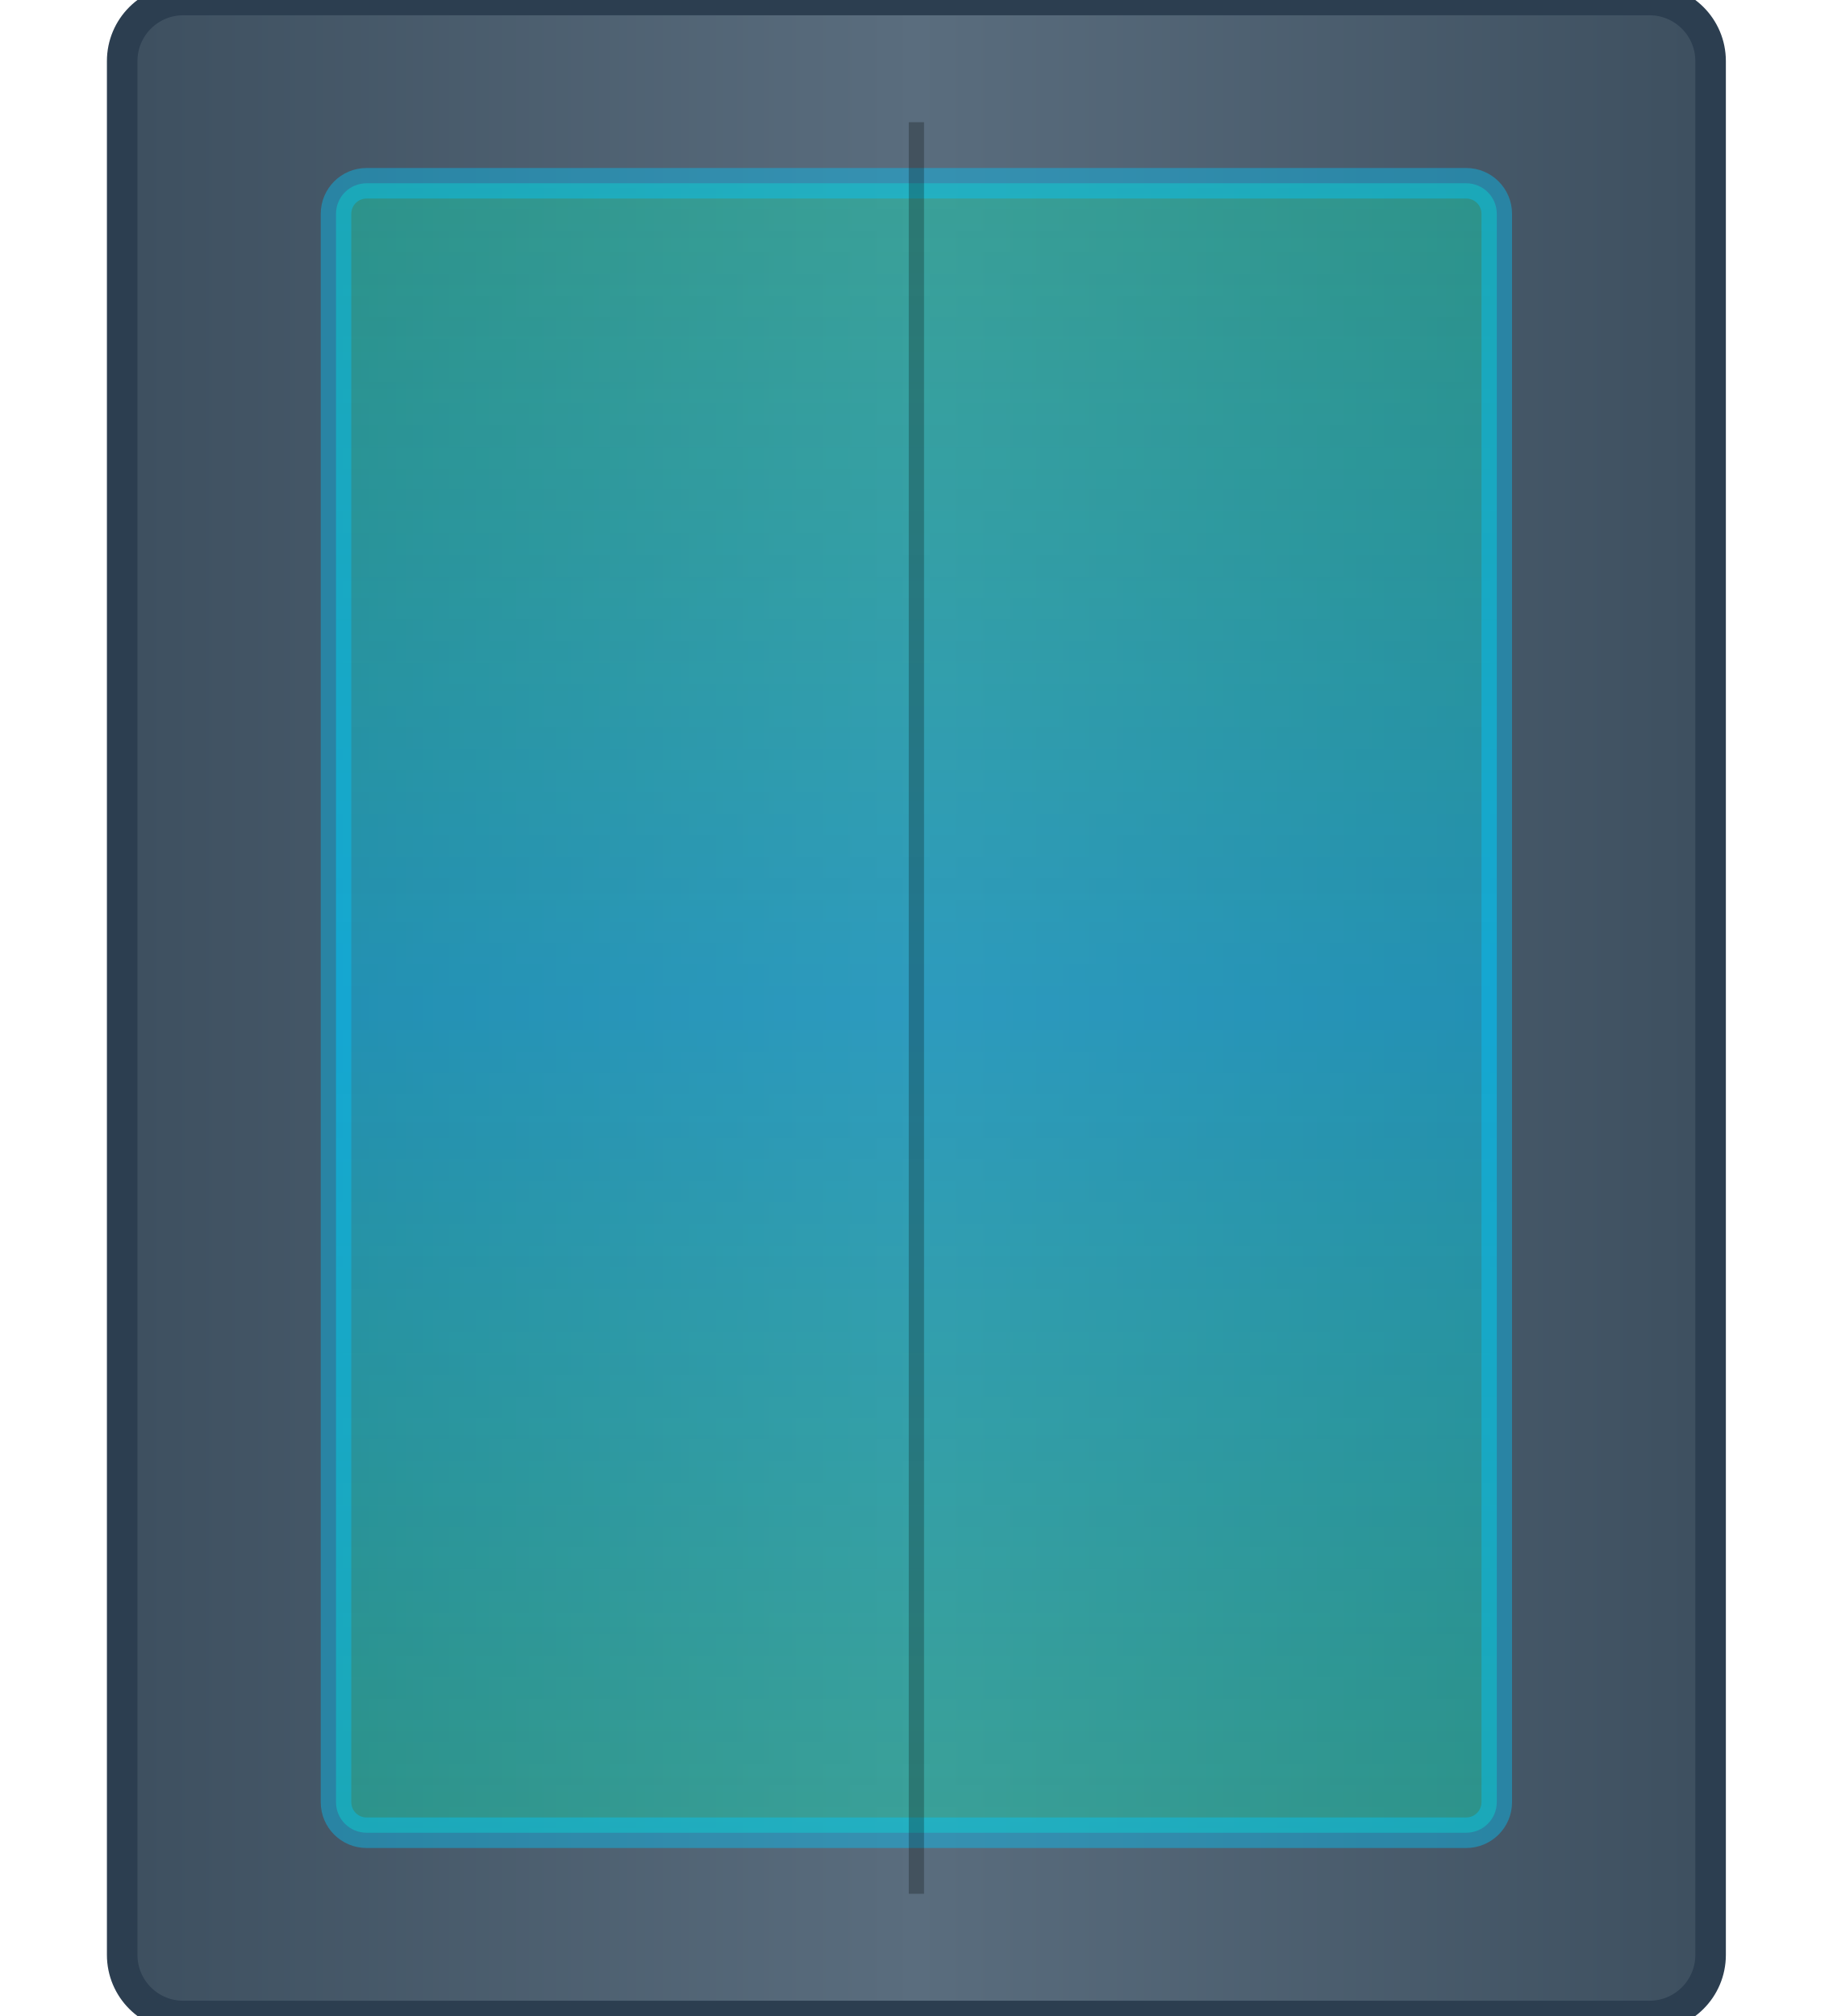
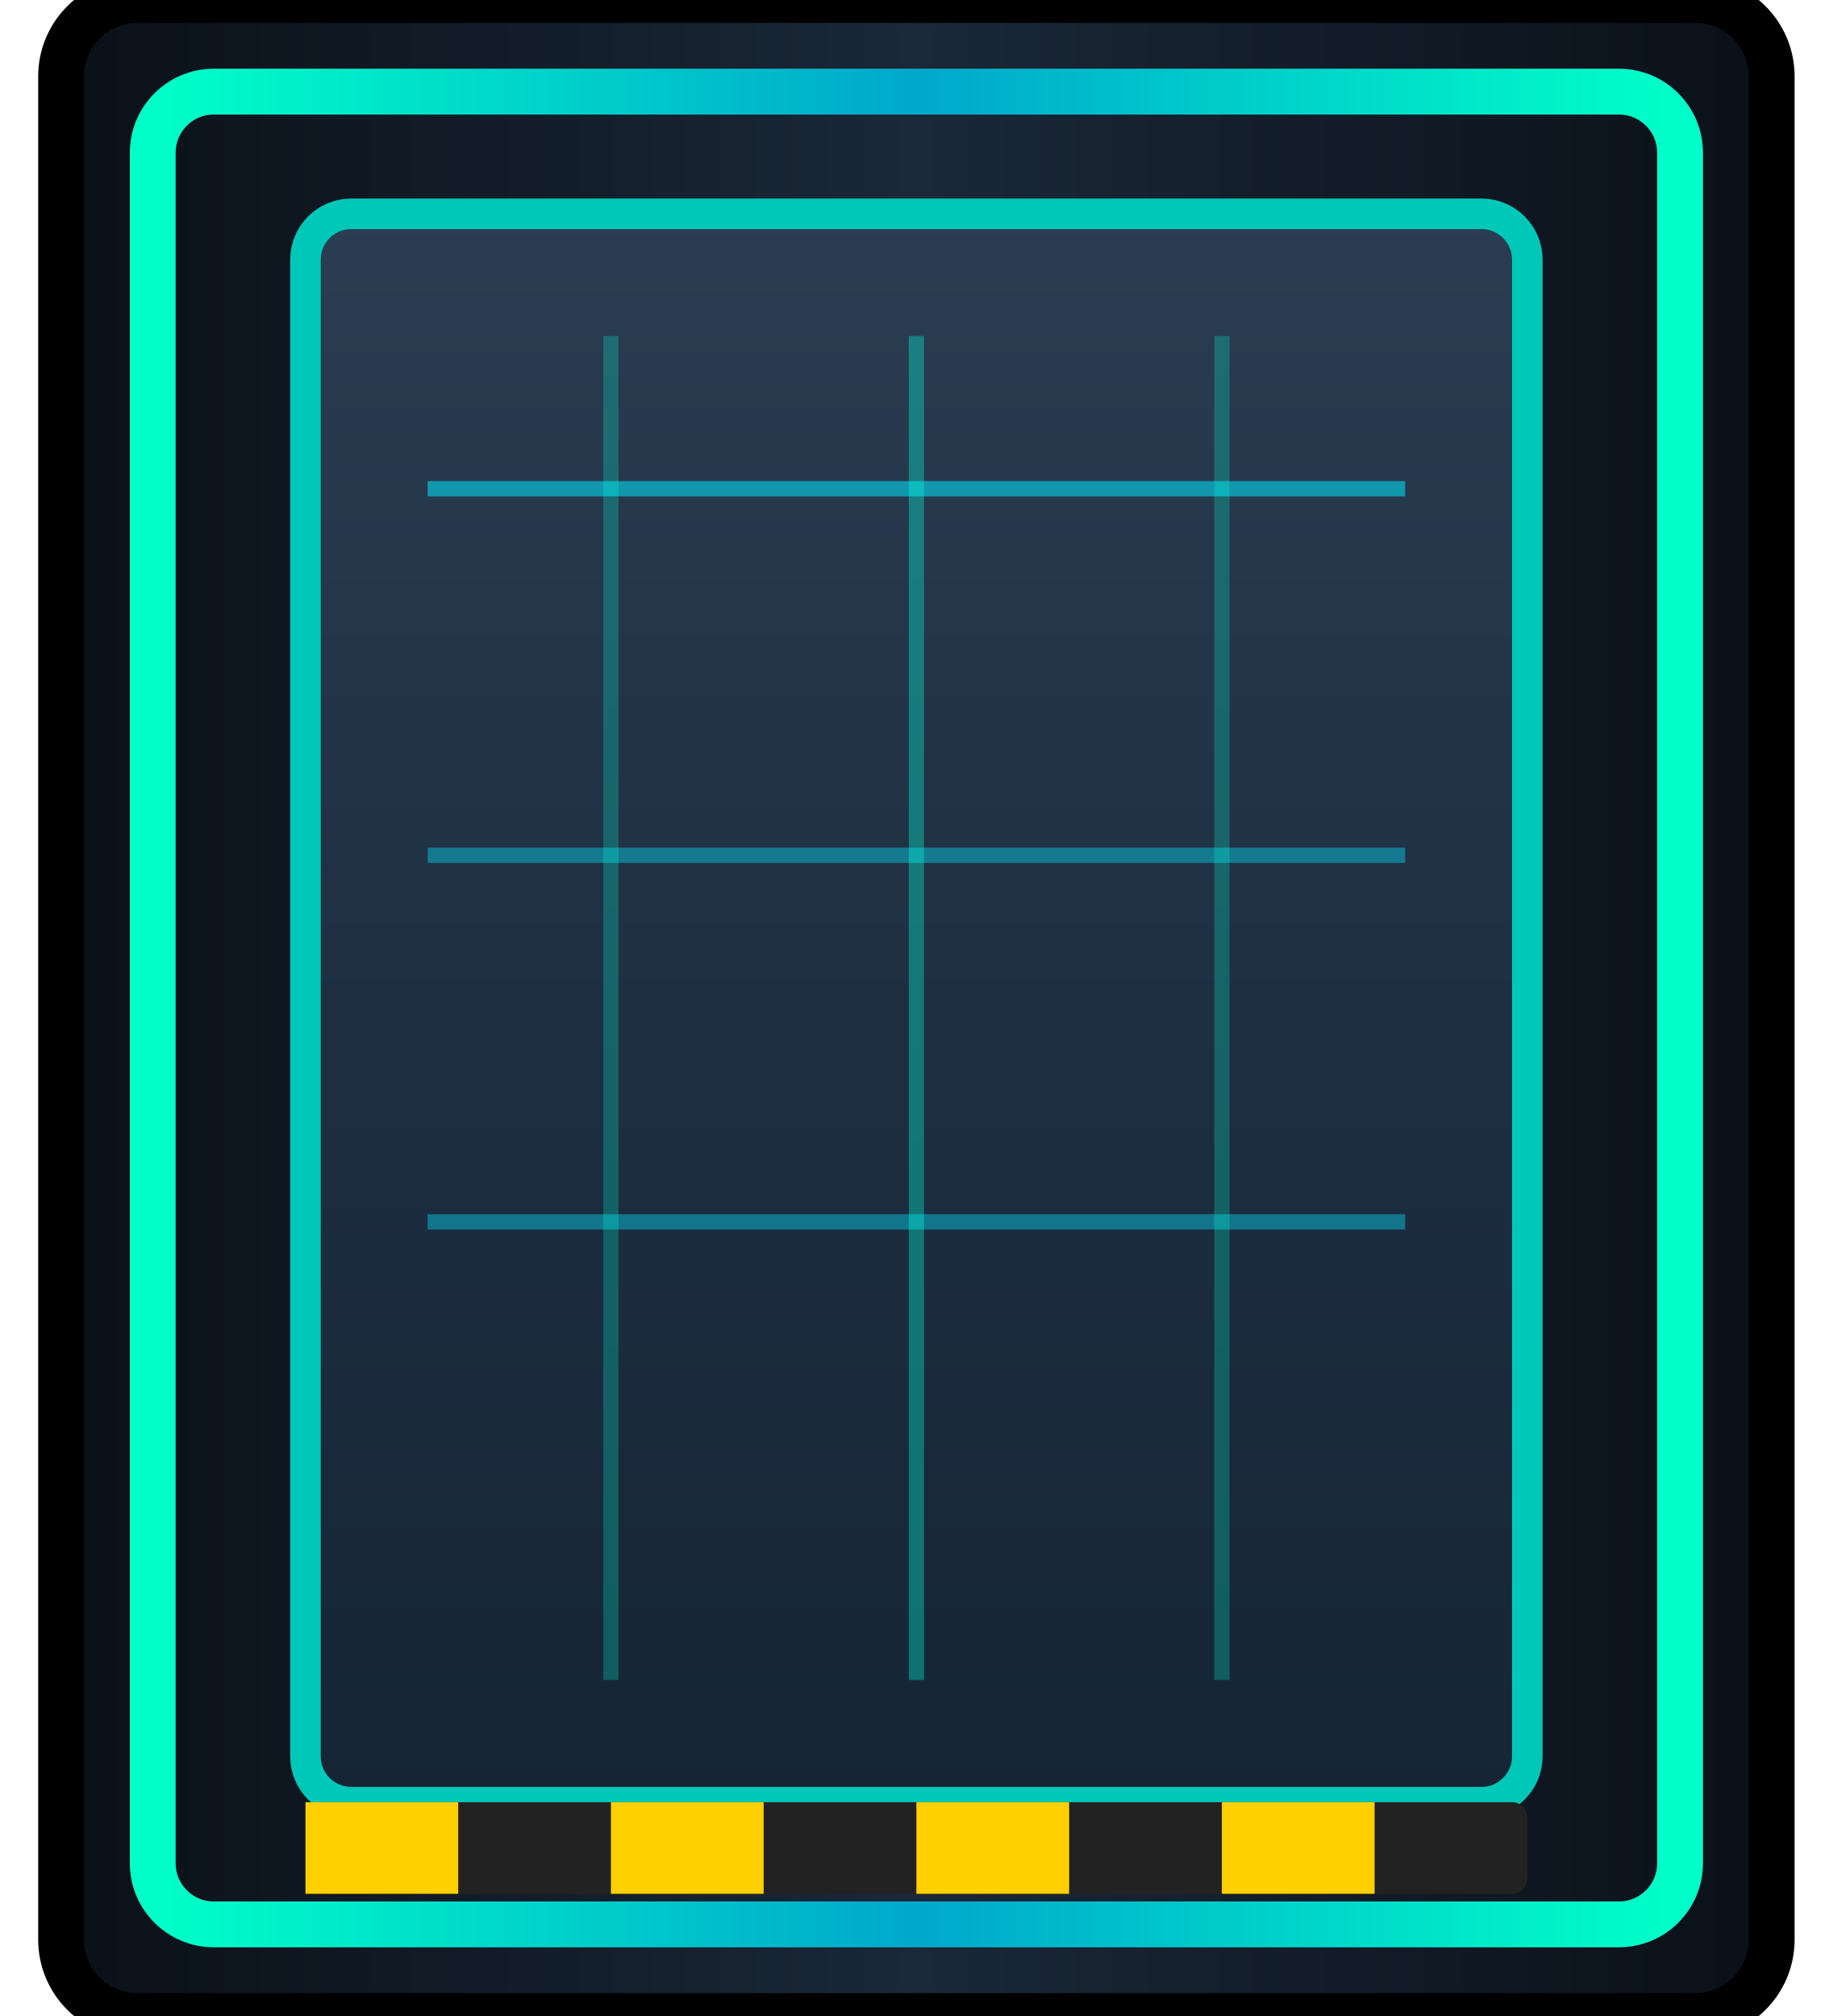
<svg xmlns="http://www.w3.org/2000/svg" width="120" height="132" viewBox="0 0 120 132" preserveAspectRatio="xMidYMid meet" aria-hidden="true">
  <defs>
-     <linearGradient id="lp" x1="0" y1="0" x2="1" y2="0">
-       <stop offset="0%" stop-color="#3d4f5f" />
-       <stop offset="50%" stop-color="#5a6d7e" />
-       <stop offset="100%" stop-color="#3d4f5f" />
+     <linearGradient id="lbFrame" x1="0%" y1="0%" x2="100%" y2="0%">
+       <stop offset="0%" stop-color="#0a1018" />
+       <stop offset="50%" stop-color="#1a2838" />
+       <stop offset="100%" stop-color="#0a1018" />
    </linearGradient>
-     <linearGradient id="lg" x1="0" y1="0" x2="0" y2="1">
-       <stop offset="0%" stop-color="rgba(0,255,200,0.35)" />
-       <stop offset="50%" stop-color="rgba(0,200,255,0.5)" />
-       <stop offset="100%" stop-color="rgba(0,255,200,0.35)" />
+     <linearGradient id="lbPanel" x1="0%" y1="0%" x2="0%" y2="100%">
+       <stop offset="0%" stop-color="#2a3d52" />
+       <stop offset="50%" stop-color="#1e2f42" />
+       <stop offset="100%" stop-color="#152535" />
+     </linearGradient>
+     <linearGradient id="lbRim" x1="0%" y1="0%" x2="100%" y2="0%">
+       <stop offset="0%" stop-color="#00ffc8" />
+       <stop offset="50%" stop-color="#00a8cc" />
+       <stop offset="100%" stop-color="#00ffc8" />
    </linearGradient>
  </defs>
-   <rect x="8" y="0" width="104" height="132" fill="url(#lp)" stroke="#2c3e50" stroke-width="2" rx="4" />
-   <rect x="22" y="12" width="76" height="108" fill="url(#lg)" stroke="rgba(0,200,255,0.4)" stroke-width="2" rx="2" />
-   <line x1="60" y1="8" x2="60" y2="124" stroke="rgba(0,0,0,0.25)" stroke-width="1" />
+   <rect x="4" y="0" width="112" height="132" fill="url(#lbFrame)" stroke="#000" stroke-width="3" rx="5" />
+   <rect x="10" y="6" width="100" height="120" fill="none" stroke="url(#lbRim)" stroke-width="3" rx="4" />
+   <rect x="20" y="14" width="80" height="104" fill="url(#lbPanel)" stroke="#00c8b8" stroke-width="2" rx="3" />
+   <line x1="28" y1="32" x2="92" y2="32" stroke="#00e5ff" stroke-width="1" opacity="0.55" />
+   <line x1="28" y1="56" x2="92" y2="56" stroke="#00e5ff" stroke-width="1" opacity="0.4" />
+   <line x1="28" y1="80" x2="92" y2="80" stroke="#00e5ff" stroke-width="1" opacity="0.4" />
+   <line x1="40" y1="22" x2="40" y2="110" stroke="rgba(0,255,220,0.25)" stroke-width="1" />
+   <line x1="60" y1="22" x2="60" y2="110" stroke="rgba(0,255,220,0.35)" stroke-width="1" />
+   <line x1="80" y1="22" x2="80" y2="110" stroke="rgba(0,255,220,0.25)" stroke-width="1" />
+   <rect x="20" y="118" width="80" height="6" fill="#222" rx="1" />
+   <rect x="20" y="118" width="10" height="6" fill="#ffd000" />
+   <rect x="40" y="118" width="10" height="6" fill="#ffd000" />
+   <rect x="60" y="118" width="10" height="6" fill="#ffd000" />
+   <rect x="80" y="118" width="10" height="6" fill="#ffd000" />
</svg>
